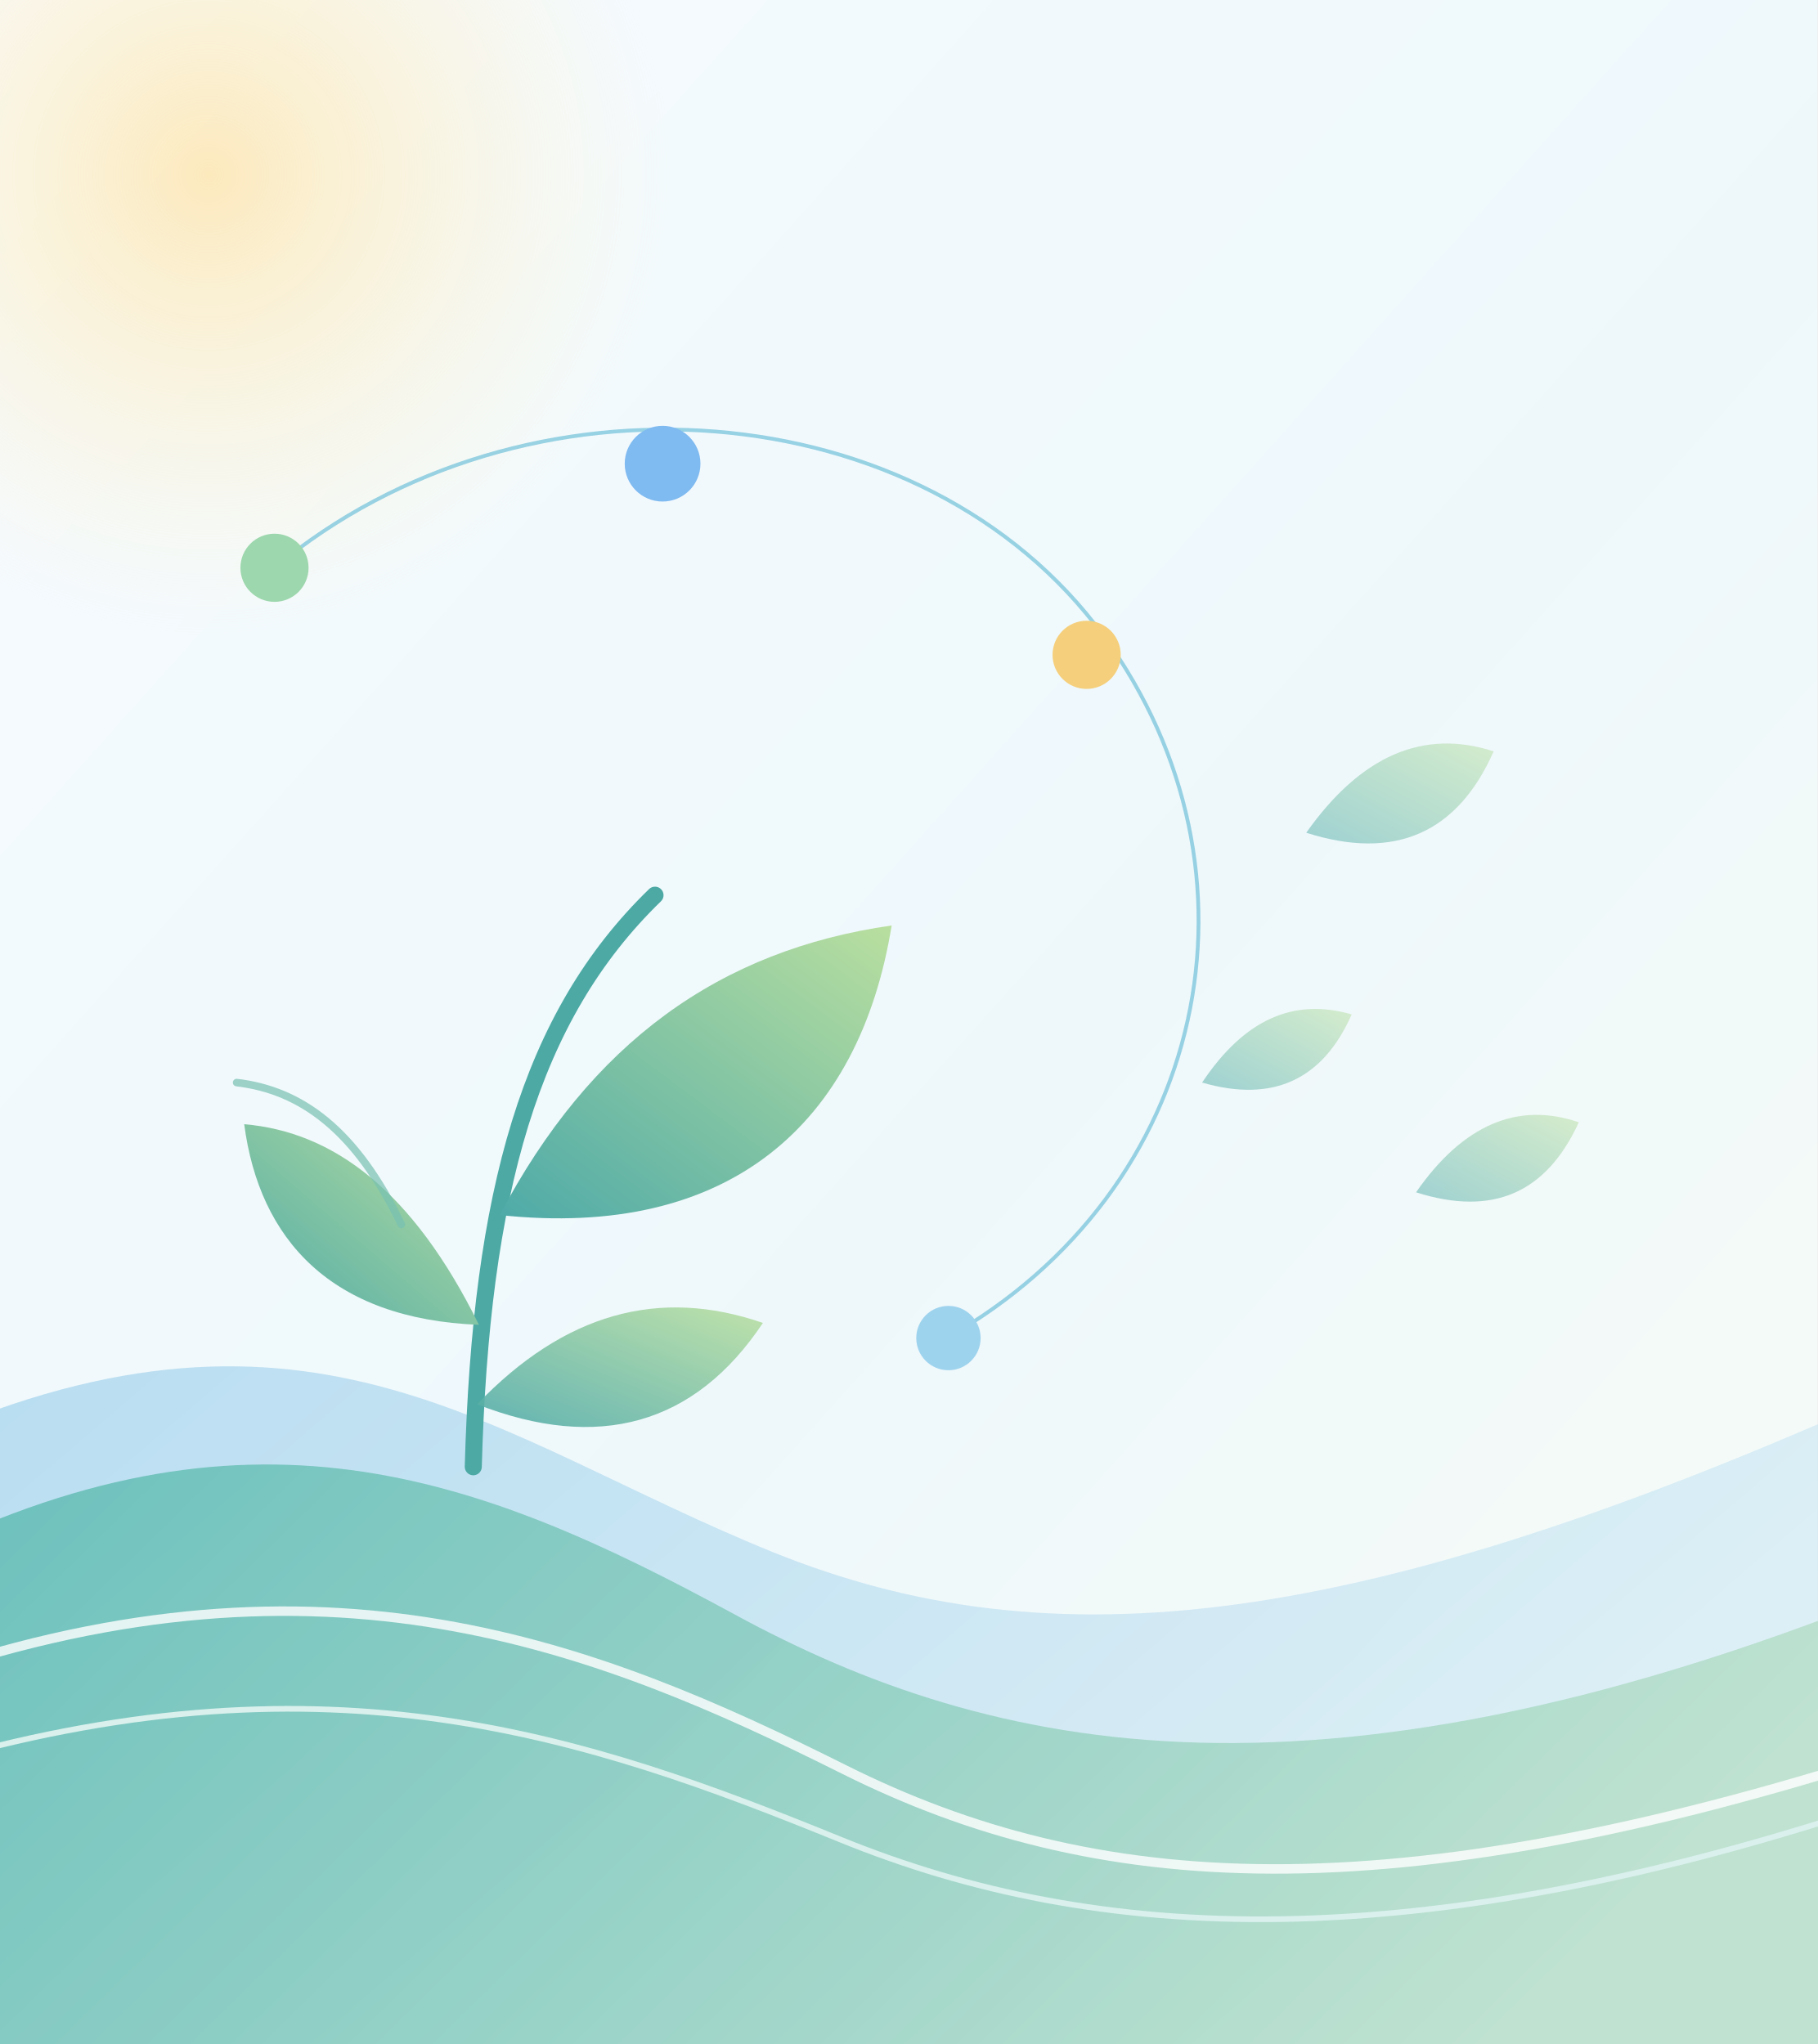
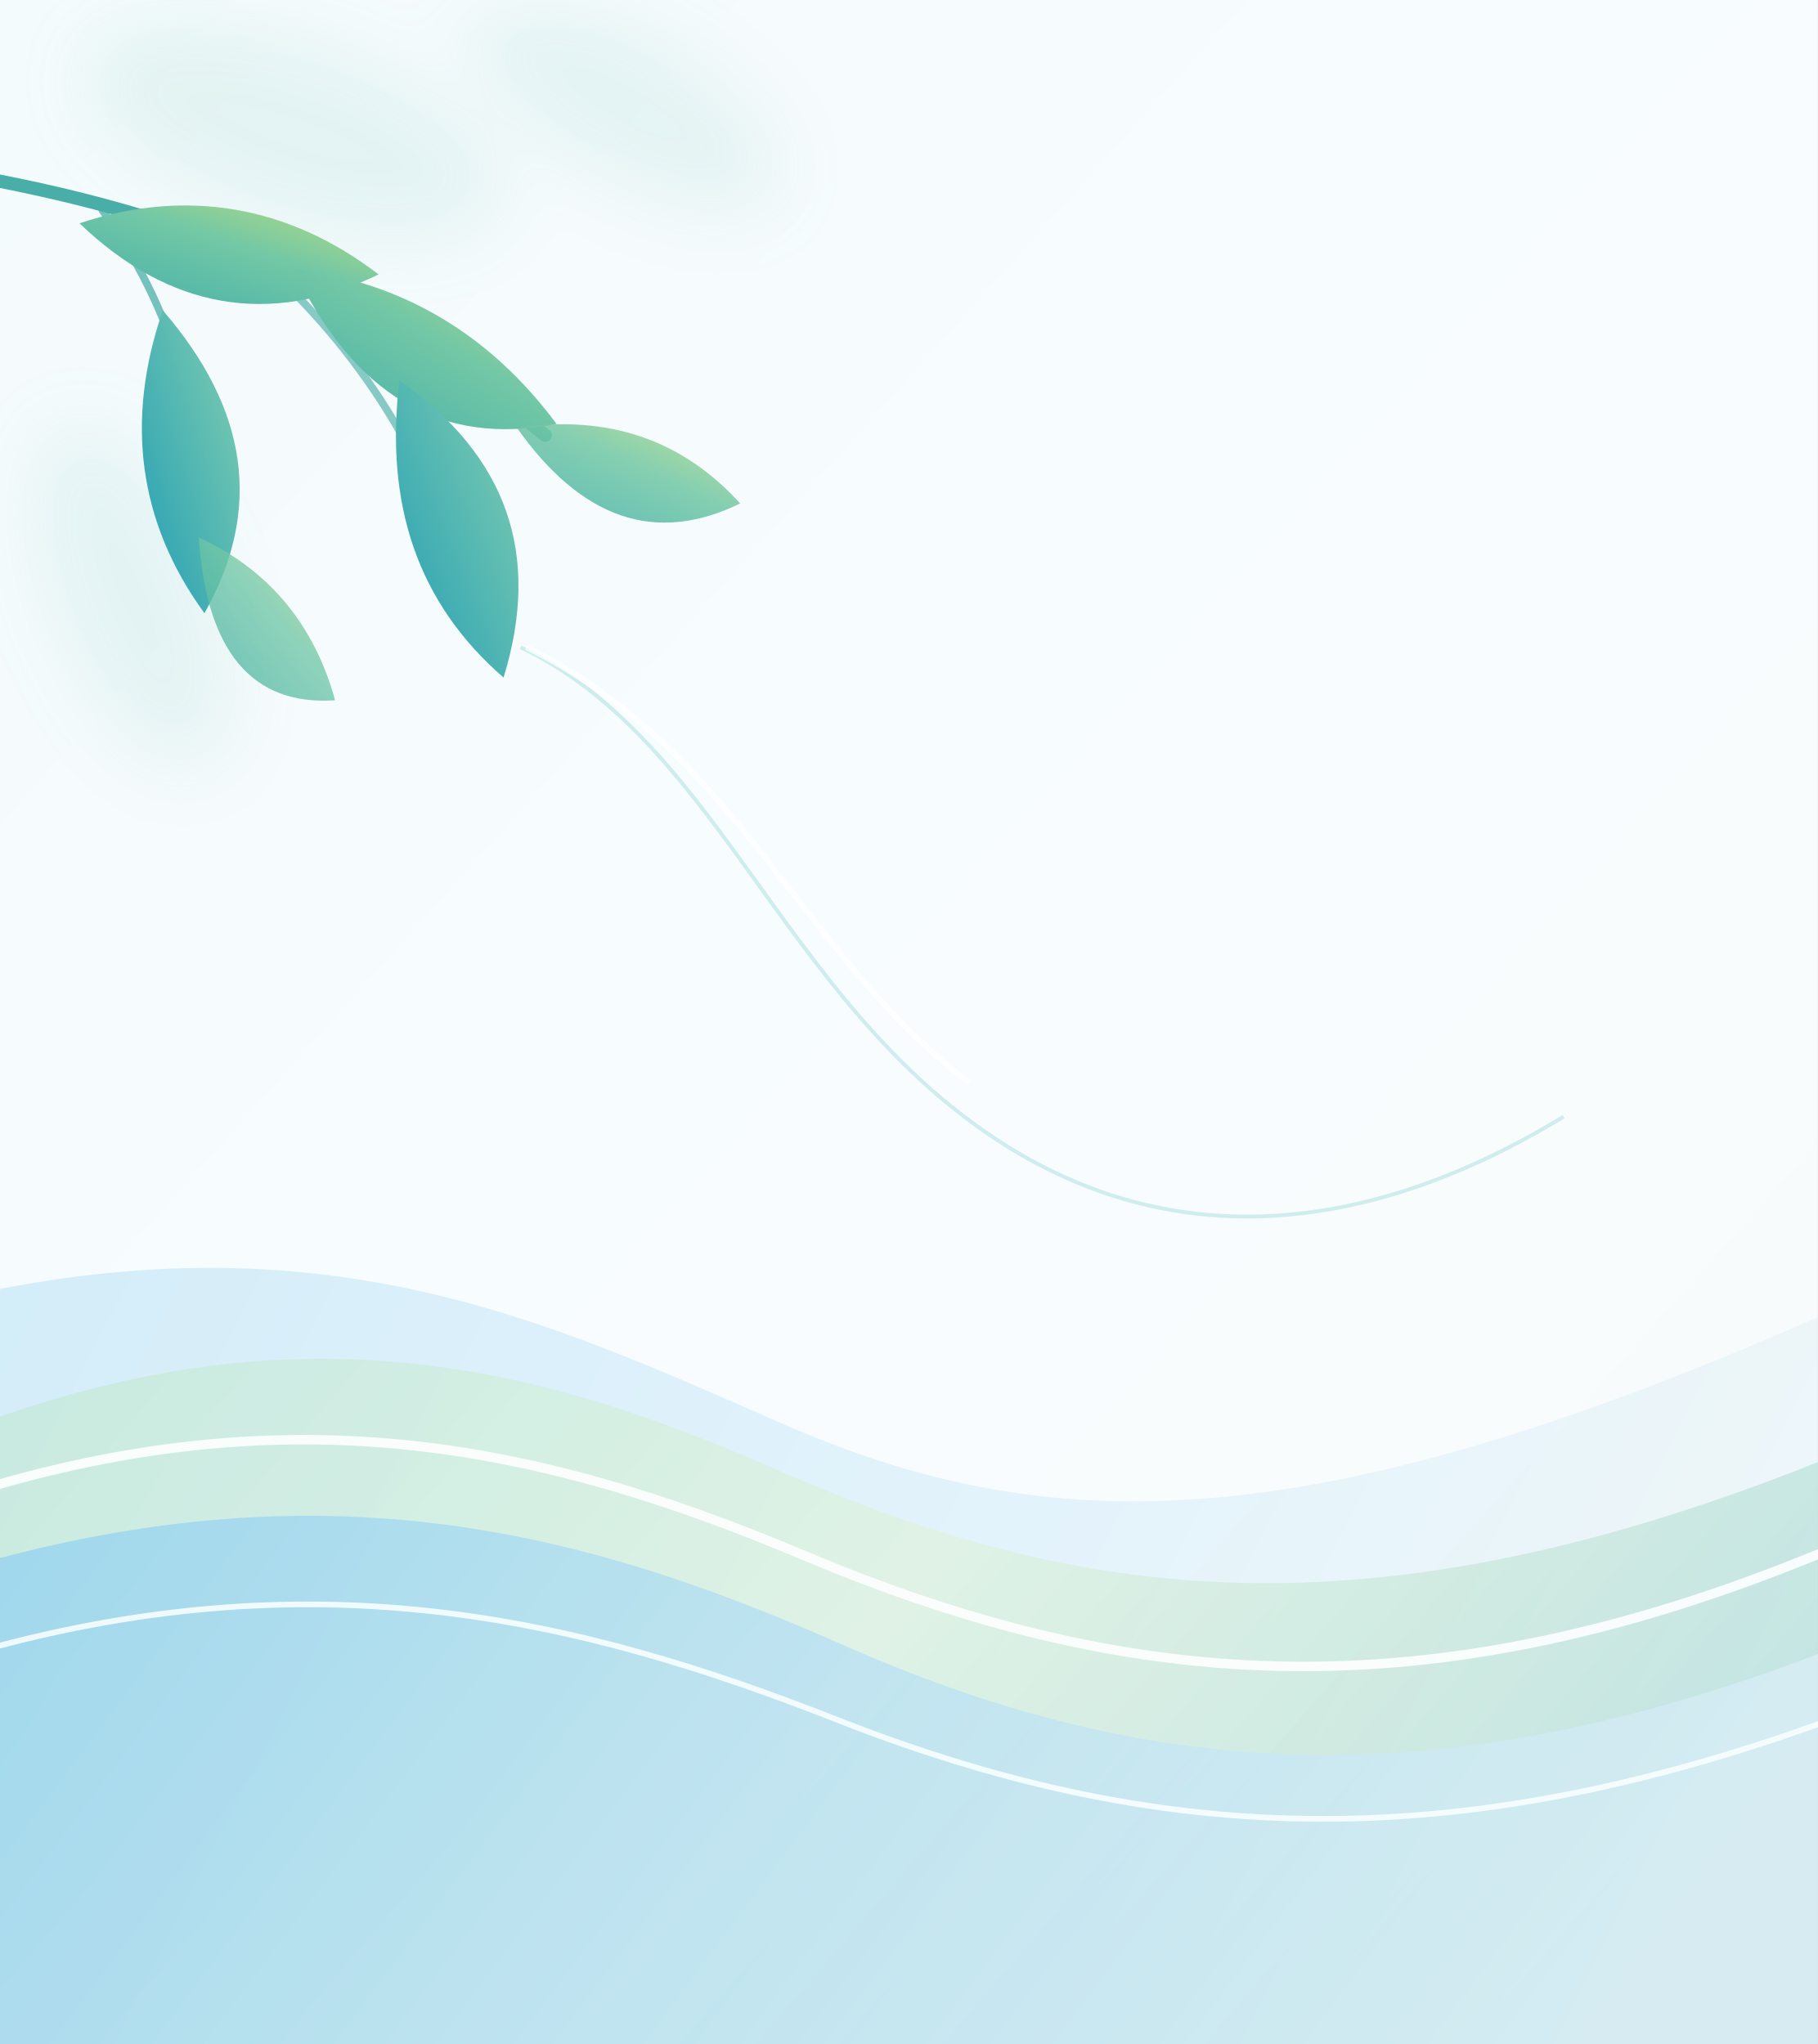
- <svg xmlns="http://www.w3.org/2000/svg" viewBox="0 0 960 1080" role="img" aria-labelledby="title desc">
+ <svg xmlns="http://www.w3.org/2000/svg" viewBox="0 0 960 1080">
  <defs>
-     <linearGradient id="sky" x1="0" y1="0" x2="1" y2="1">
-       <stop offset="0" stop-color="#f7fbff" />
-       <stop offset=".55" stop-color="#eef8fb" />
-       <stop offset="1" stop-color="#f8fbf6" />
+     <linearGradient id="bg" x1="0" y1="0" x2="1" y2="1">
+       <stop offset="0" stop-color="#F4FBFC" />
+       <stop offset=".55" stop-color="#F8FCFF" />
+       <stop offset="1" stop-color="#F7FBF8" />
    </linearGradient>
-     <linearGradient id="waveA" x1="0" y1="0" x2="1" y2=".4">
-       <stop stop-color="#8fc9e8" />
-       <stop offset="1" stop-color="#cfe9f5" />
+     <linearGradient id="leafA" x1="0" y1="1" x2="1" y2="0">
+       <stop stop-color="#42AFA8" />
+       <stop offset=".55" stop-color="#72C7A6" />
+       <stop offset="1" stop-color="#B9DD82" />
    </linearGradient>
-     <linearGradient id="waveB" x1="0" y1="0" x2="1" y2=".3">
-       <stop stop-color="#58b9b0" />
-       <stop offset="1" stop-color="#b8dfc9" />
+     <linearGradient id="leafB" x1="0" y1="1" x2="1" y2="0">
+       <stop stop-color="#239EB5" />
+       <stop offset="1" stop-color="#83CFB0" />
    </linearGradient>
-     <linearGradient id="leaf" x1="0" y1="1" x2="1" y2="0">
-       <stop stop-color="#4eaaa8" />
-       <stop offset="1" stop-color="#b9df9f" />
+     <linearGradient id="waveBlue" x1="0" y1="0" x2="1" y2=".2">
+       <stop stop-color="#8CCEF0" />
+       <stop offset="1" stop-color="#DCEFF8" />
    </linearGradient>
-     <radialGradient id="sun">
-       <stop stop-color="#ffe3a3" stop-opacity=".72" />
-       <stop offset="1" stop-color="#fff2ca" stop-opacity="0" />
-     </radialGradient>
+     <linearGradient id="waveMint" x1="0" y1="0" x2="1" y2=".3">
+       <stop stop-color="#BCE7D0" />
+       <stop offset=".55" stop-color="#DDF2D5" />
+       <stop offset="1" stop-color="#A6D8D2" />
+     </linearGradient>
+     <filter id="soft">
+       <feGaussianBlur stdDeviation="18" />
+     </filter>
  </defs>
-   <rect width="960" height="1080" fill="url(#sky)" />
-   <circle cx="110" cy="92" r="245" fill="url(#sun)" />
-   <path d="M-40 760C165 670 260 760 408 820s310 42 592-85v345H-40Z" fill="url(#waveA)" opacity=".58" />
-   <path d="M-50 825c180-92 302-46 438 28s310 112 622-16v243H-50Z" fill="url(#waveB)" opacity=".82" />
-   <path d="M-40 885c212-72 354-16 486 50s286 77 554-9" fill="none" stroke="#fff" stroke-width="5" opacity=".8" />
-   <path d="M-30 930c205-58 339-13 474 42s303 64 555-21" fill="none" stroke="#d9f0ec" stroke-width="3" />
-   <g opacity=".78" fill="none" stroke="#7ec6dc" stroke-width="2">
-     <path d="M145 300c132-110 343-94 438 36 91 125 55 293-83 371" />
+   <rect width="960" height="1080" fill="url(#bg)" />
+   <g opacity=".12" filter="url(#soft)" fill="#62BEB0">
+     <ellipse cx="155" cy="70" rx="115" ry="48" transform="rotate(18 155 70)" />
+     <ellipse cx="330" cy="55" rx="92" ry="38" transform="rotate(30 330 55)" />
+     <ellipse cx="70" cy="315" rx="96" ry="42" transform="rotate(68 70 315)" />
+   </g>
+   <g fill="none" stroke="#4AAEA8" stroke-linecap="round">
+     <path d="M-20 92C92 112 184 145 288 230" stroke-width="7" />
+     <path d="M54 111C92 164 107 220 109 288" stroke-width="4" opacity=".75" />
+     <path d="M137 137C190 185 228 243 246 315" stroke-width="4" opacity=".65" />
  </g>
  <g>
-     <circle cx="145" cy="300" r="18" fill="#9dd7ad" />
-     <circle cx="350" cy="245" r="20" fill="#7fbaf0" />
-     <circle cx="574" cy="346" r="18" fill="#f5cf7b" />
-     <circle cx="501" cy="707" r="17" fill="#9ed3ee" />
+     <path d="M42 118C99 99 153 109 200 145c-58 28-111 18-158-27Z" fill="url(#leafA)" />
+     <path d="M86 164c-20 58-13 112 22 160 31-55 23-108-22-160Z" fill="url(#leafB)" />
+     <path d="M155 142c58 7 104 35 139 82-61 12-107-15-139-82Z" fill="url(#leafA)" />
+     <path d="M211 201c-8 66 10 118 55 157 20-65 2-117-55-157Z" fill="url(#leafB)" />
+     <path d="M273 226c48-7 87 6 118 40-45 22-84 8-118-40Z" fill="url(#leafA)" opacity=".86" />
+     <path d="M105 284c37 17 61 46 72 86-44 3-68-26-72-86Z" fill="url(#leafA)" opacity=".78" />
  </g>
-   <g transform="translate(120 425)">
-     <path d="M130 350c4-145 30-238 96-302" fill="none" stroke="#4ca9a4" stroke-width="9" stroke-linecap="round" />
-     <path d="M133 275c-35-71-77-102-124-106 8 61 46 103 124 106Z" fill="url(#leaf)" />
-     <path d="M144 217c48-91 116-140 207-153-17 105-86 166-207 153Z" fill="url(#leaf)" />
-     <path d="M132 317c46-48 96-62 151-43-36 54-87 68-151 43Z" fill="url(#leaf)" opacity=".88" />
-     <path d="M92 222C68 172 39 151 5 147" fill="none" stroke="#77c1b1" stroke-width="4" stroke-linecap="round" opacity=".7" />
-   </g>
-   <g fill="url(#leaf)" opacity=".5">
-     <path d="M690 440c29-41 62-55 99-43-19 43-52 58-99 43Z" />
-     <path d="M635 572c22-33 48-45 79-36-15 34-41 47-79 36Z" />
-     <path d="M748 630c25-36 54-48 86-37-17 37-45 50-86 37Z" />
-   </g>
+   <path d="M-40 690C165 638 287 697 415 753c145 63 288 62 585-75v402H-40Z" fill="url(#waveBlue)" opacity=".34" />
+   <path d="M-40 764c180-76 313-48 449 12 170 75 331 93 591-20v324H-40Z" fill="url(#waveMint)" opacity=".58" />
+   <path d="M-40 835c205-66 349-26 485 34 174 77 335 82 555-11v222H-40Z" fill="url(#waveBlue)" opacity=".72" />
+   <path d="M-35 795c183-62 320-32 460 27 176 74 343 88 575-18" fill="none" stroke="#FFFFFF" stroke-width="5" opacity=".88" />
+   <path d="M-20 875c185-54 326-20 463 34 176 69 339 74 557-13" fill="none" stroke="#F8FEFF" stroke-width="3" opacity=".9" />
+   <path d="M275 342C375 390 410 516 512 592c95 71 204 65 314-2" fill="none" stroke="#8CD4D2" stroke-width="2" opacity=".38" />
+   <path d="M278 342C390 397 423 505 512 572" fill="none" stroke="#FFFFFF" stroke-width="3" opacity=".72" />
</svg>
